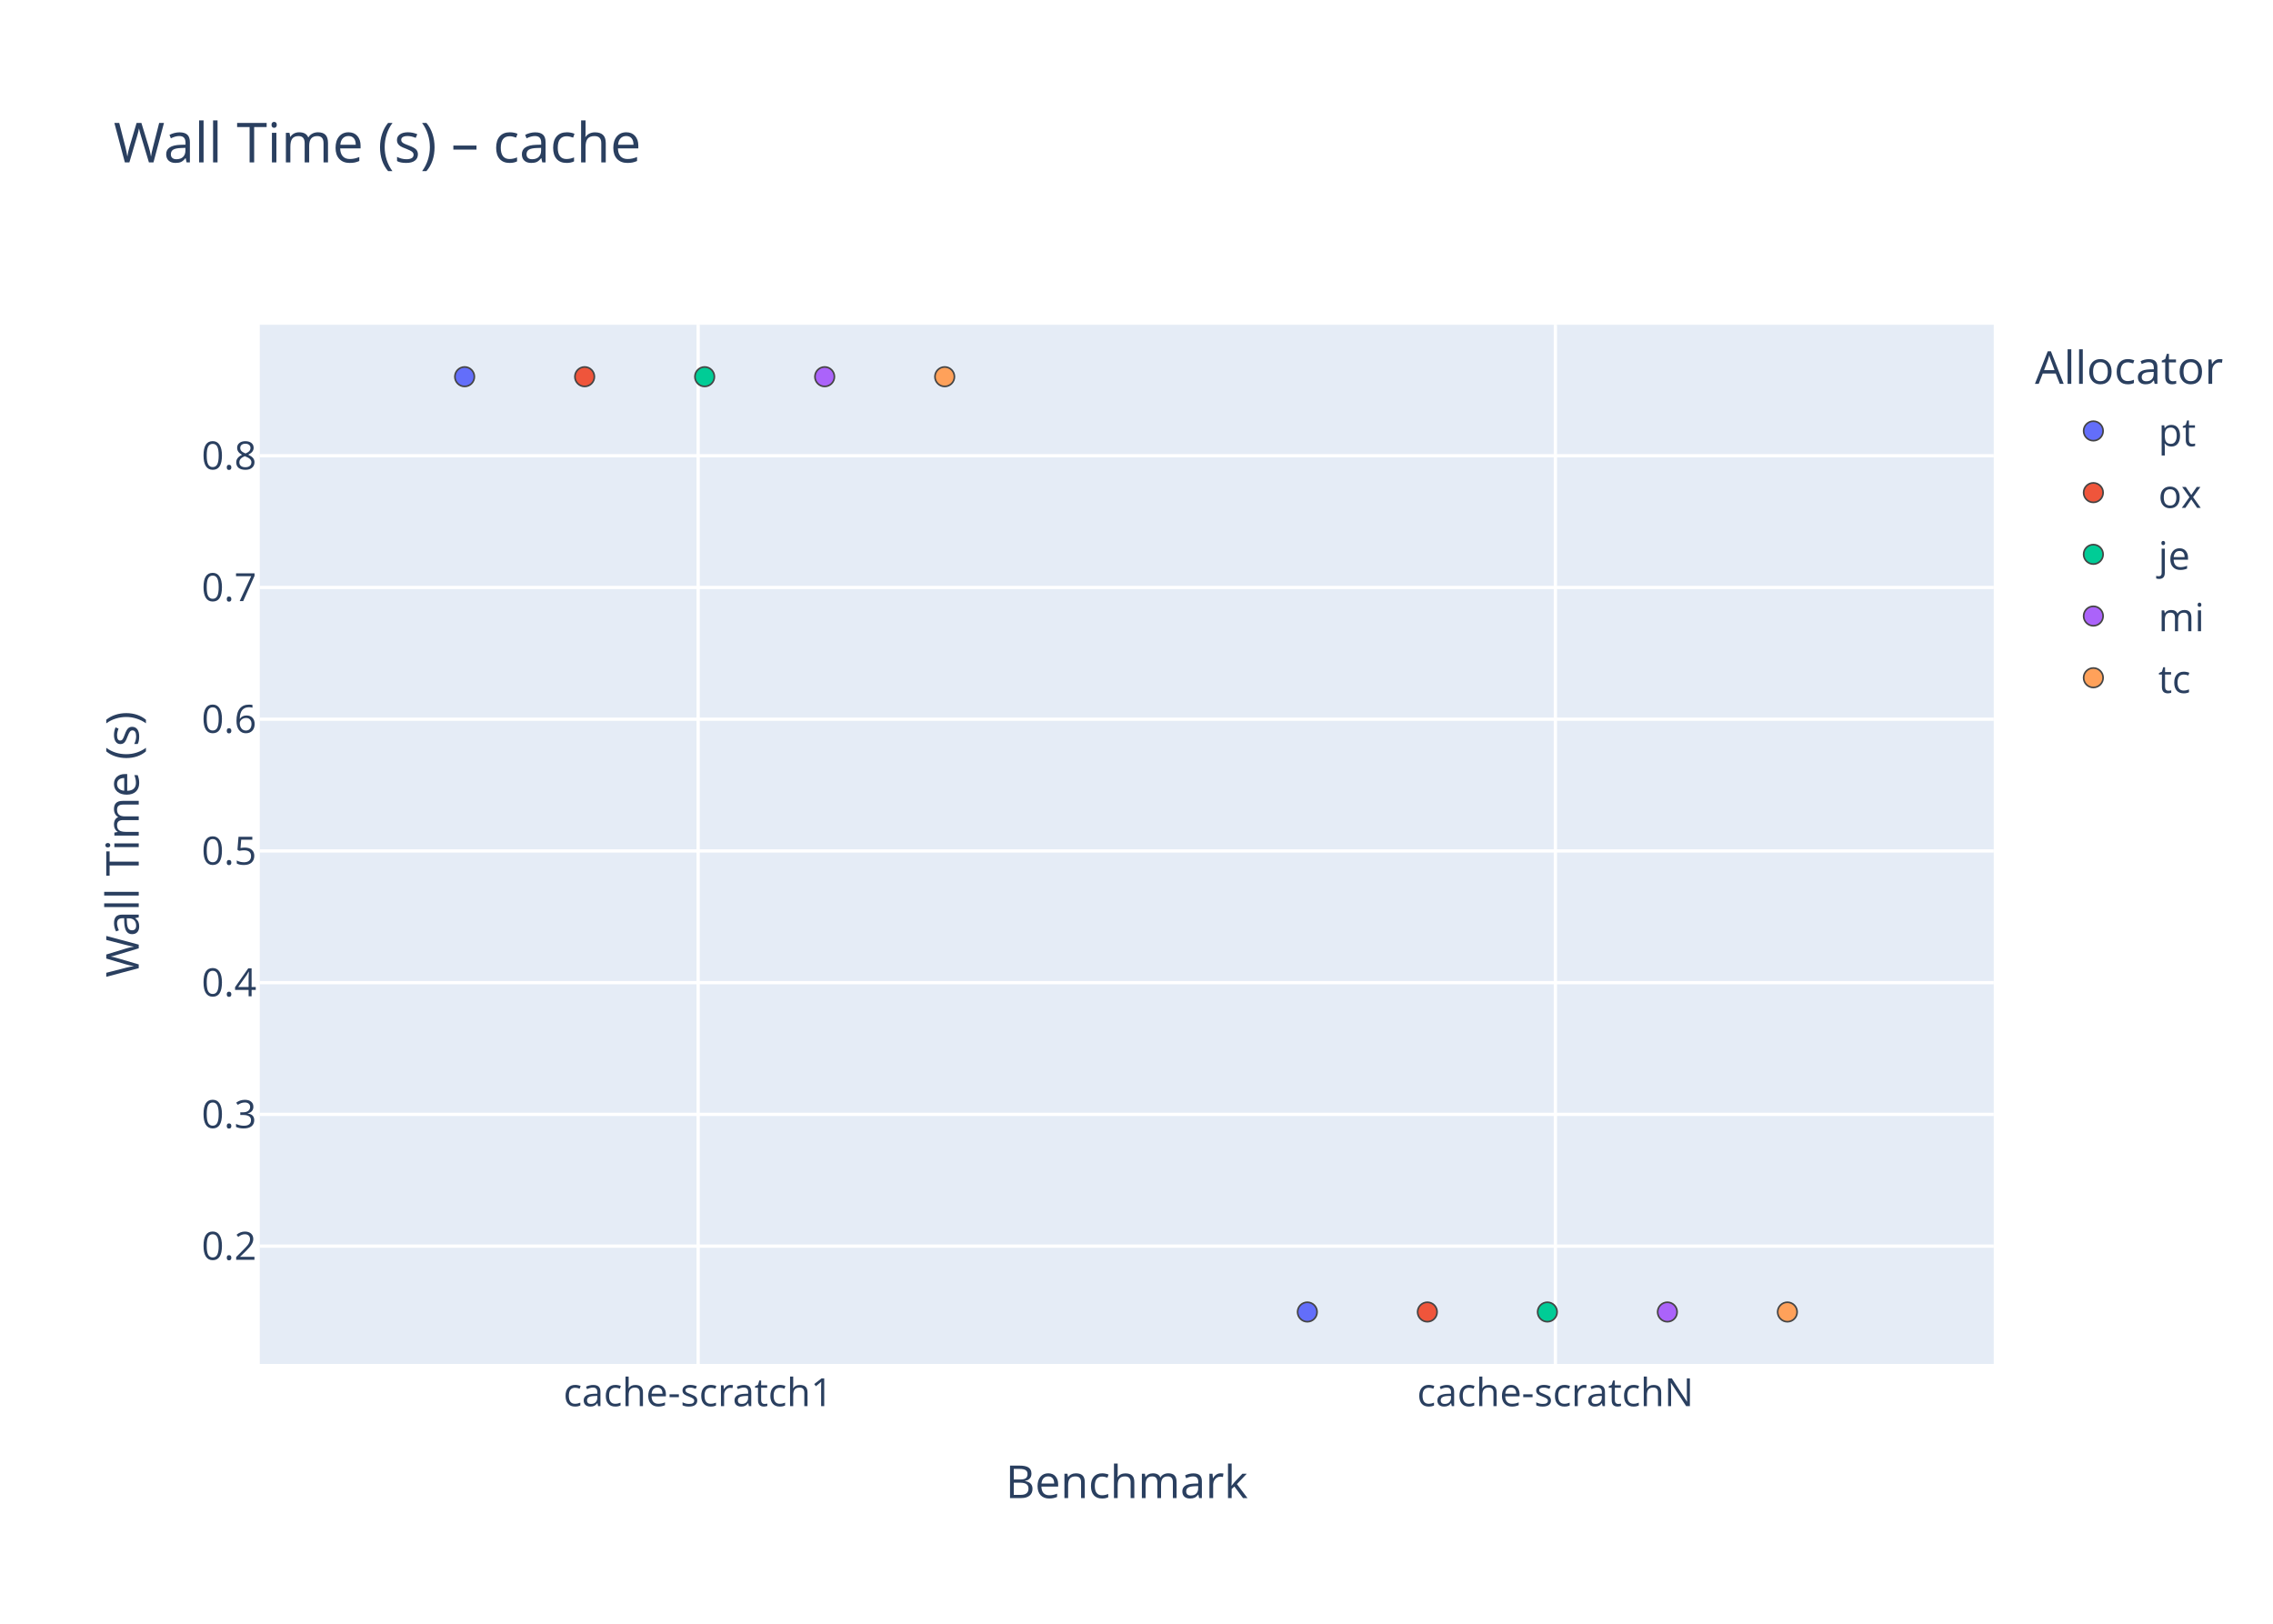
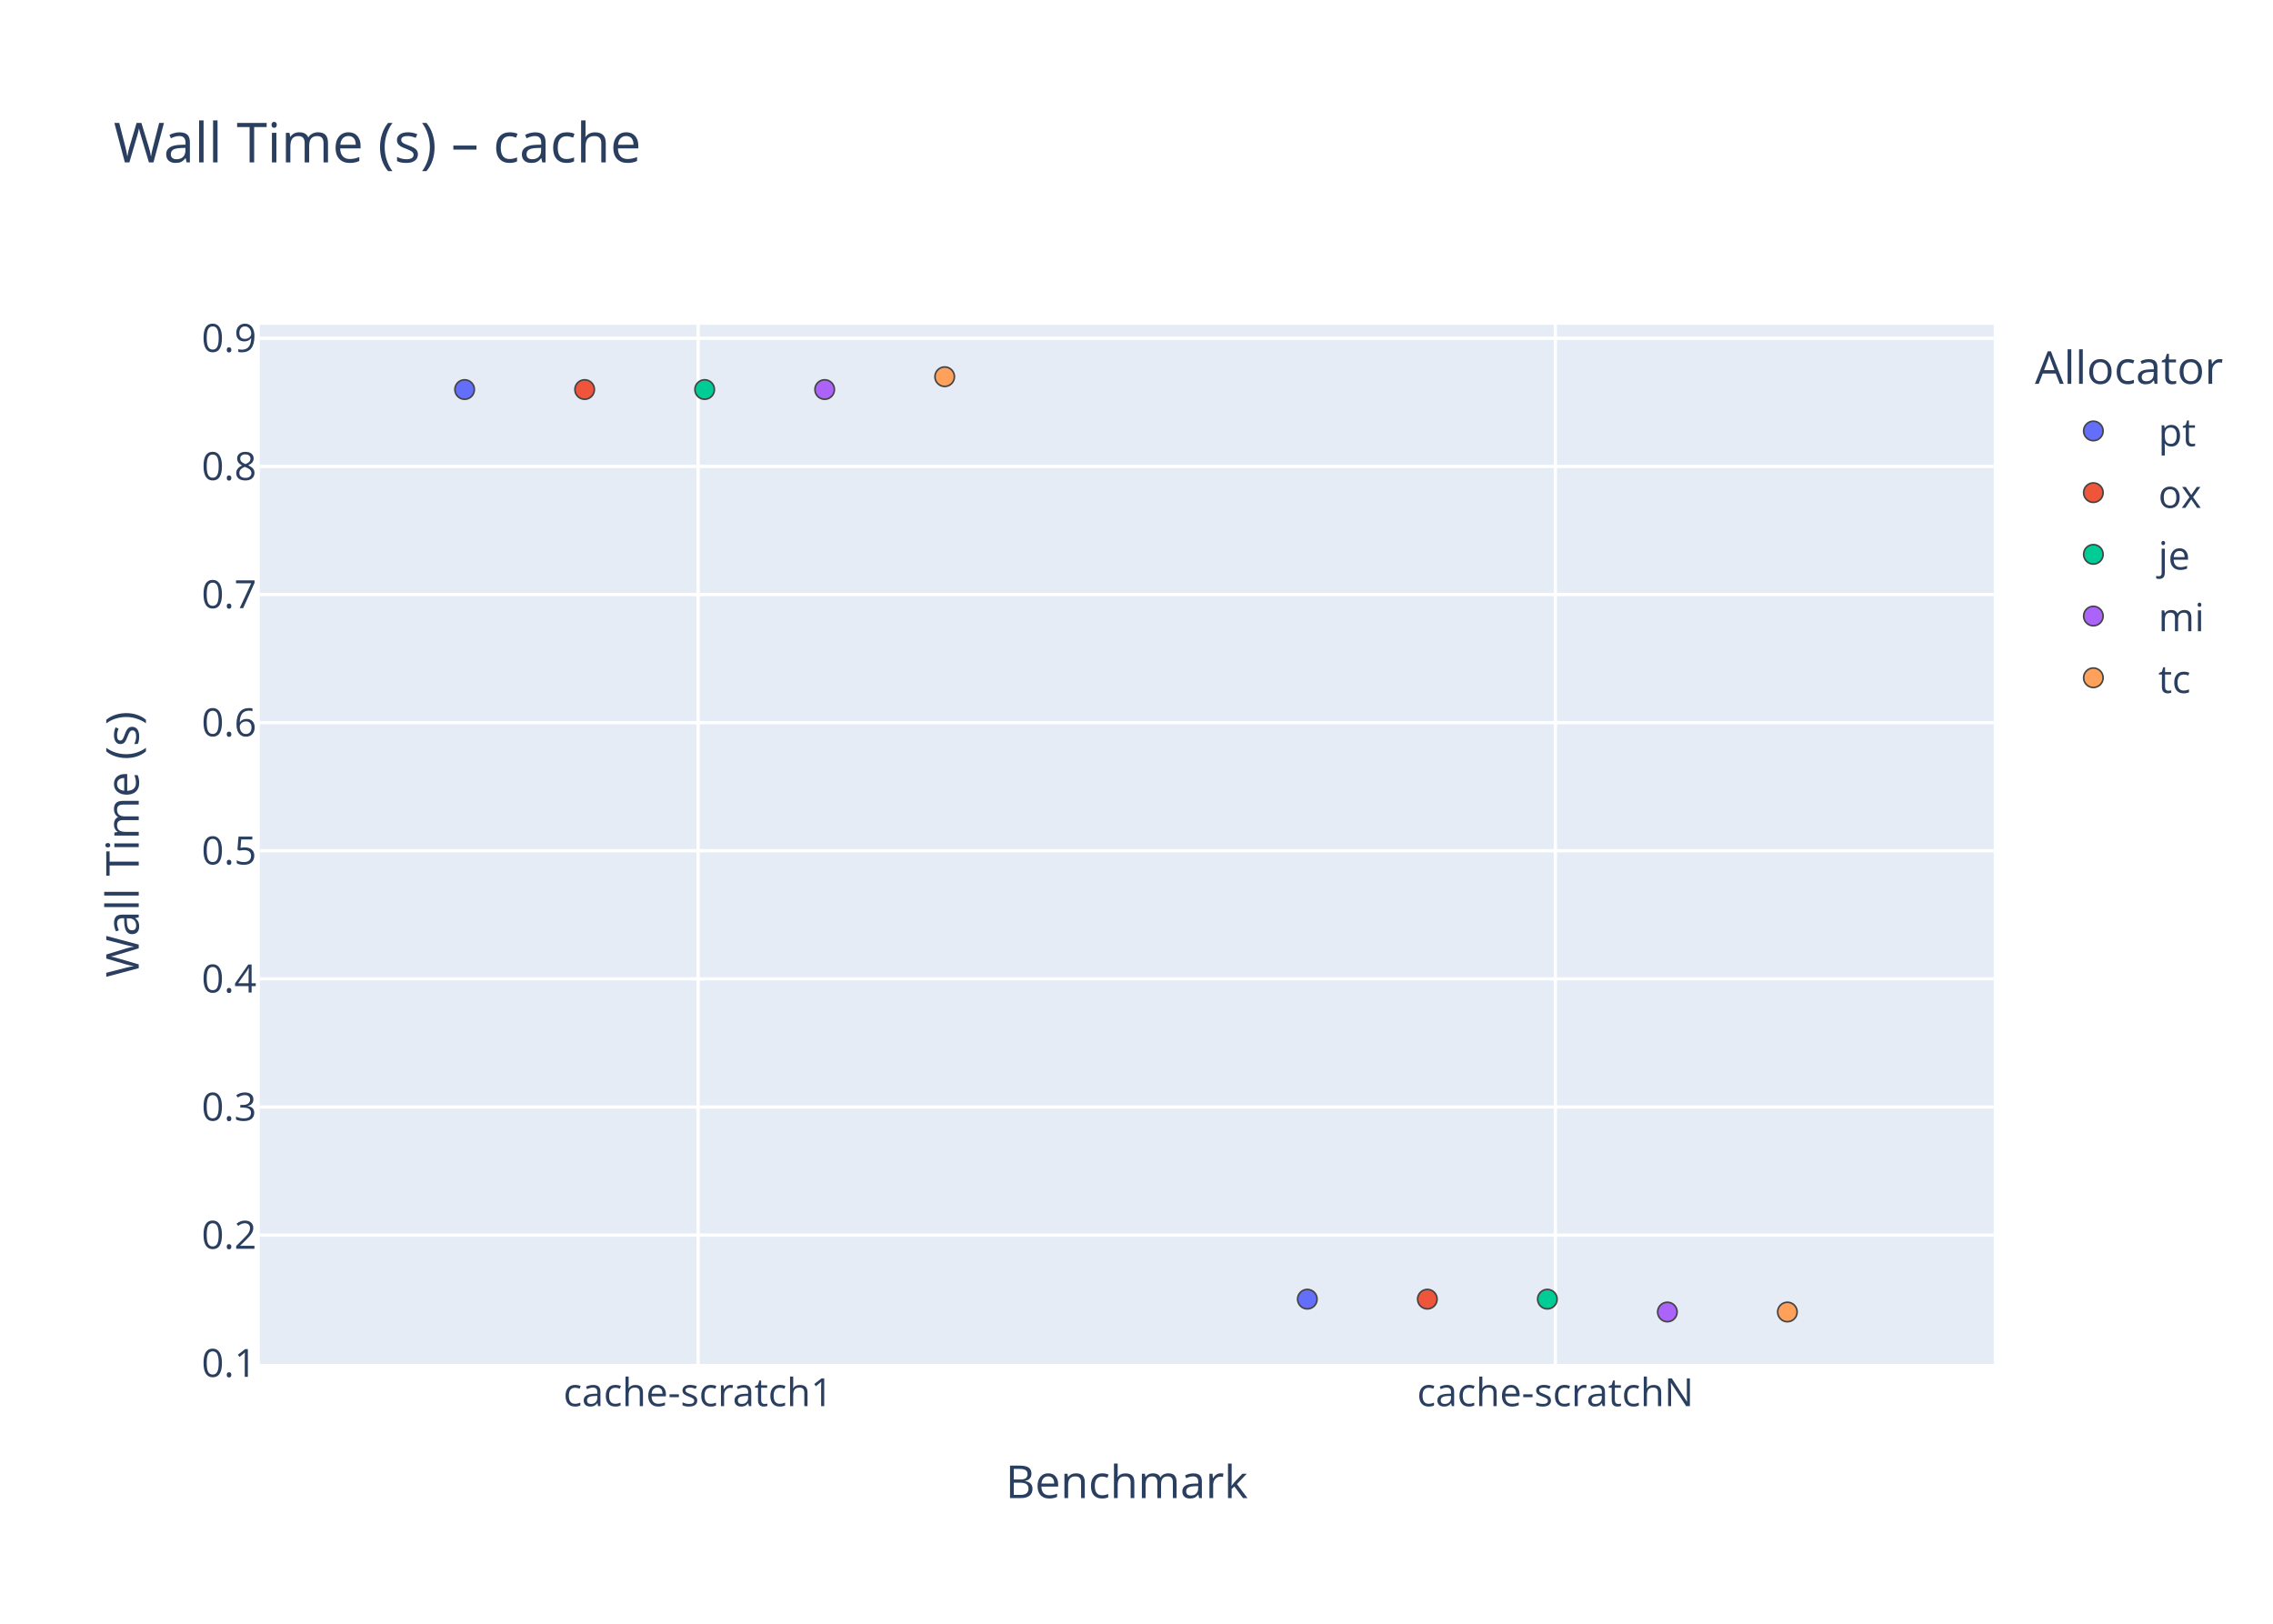
<svg xmlns="http://www.w3.org/2000/svg" class="main-svg" width="700" height="500" style="" viewBox="0 0 700 500">
  <rect x="0" y="0" width="700" height="500" style="fill: rgb(255, 255, 255); fill-opacity: 1;" />
-   <defs id="defs-018baf">
+   <defs id="defs-c2ea52">
    <g class="clips">
-       <clipPath id="clip018bafxyplot" class="plotclip">
+       <clipPath id="clipc2ea52xyplot" class="plotclip">
        <rect width="534" height="320" />
      </clipPath>
-       <clipPath class="axesclip" id="clip018bafx">
+       <clipPath class="axesclip" id="clipc2ea52x">
        <rect x="80" y="0" width="534" height="500" />
      </clipPath>
-       <clipPath class="axesclip" id="clip018bafy">
+       <clipPath class="axesclip" id="clipc2ea52y">
        <rect x="0" y="100" width="700" height="320" />
      </clipPath>
-       <clipPath class="axesclip" id="clip018bafxy">
+       <clipPath class="axesclip" id="clipc2ea52xy">
        <rect x="80" y="100" width="534" height="320" />
      </clipPath>
    </g>
    <g class="gradients" />
    <g class="patterns" />
  </defs>
  <g class="bglayer">
    <rect class="bg" x="80" y="100" width="534" height="320" style="fill: rgb(229, 236, 246); fill-opacity: 1; stroke-width: 0;" />
  </g>
  <g class="layer-below">
    <g class="imagelayer" />
    <g class="shapelayer" />
  </g>
  <g class="cartesianlayer">
    <g class="subplot xy">
      <g class="layer-subplot">
        <g class="shapelayer" />
        <g class="imagelayer" />
      </g>
      <g class="minor-gridlayer">
        <g class="x" />
        <g class="y" />
      </g>
      <g class="gridlayer">
        <g class="x">
          <path class="xgrid crisp" transform="translate(215,0)" d="M0,100v320" style="stroke: rgb(255, 255, 255); stroke-opacity: 1; stroke-width: 1px;" />
          <path class="xgrid crisp" transform="translate(479,0)" d="M0,100v320" style="stroke: rgb(255, 255, 255); stroke-opacity: 1; stroke-width: 1px;" />
        </g>
        <g class="y">
-           <path class="ygrid crisp" transform="translate(0,383.72)" d="M80,0h534" style="stroke: rgb(255, 255, 255); stroke-opacity: 1; stroke-width: 1px;" />
-           <path class="ygrid crisp" transform="translate(0,343.15)" d="M80,0h534" style="stroke: rgb(255, 255, 255); stroke-opacity: 1; stroke-width: 1px;" />
-           <path class="ygrid crisp" transform="translate(0,302.59)" d="M80,0h534" style="stroke: rgb(255, 255, 255); stroke-opacity: 1; stroke-width: 1px;" />
-           <path class="ygrid crisp" transform="translate(0,262.03)" d="M80,0h534" style="stroke: rgb(255, 255, 255); stroke-opacity: 1; stroke-width: 1px;" />
-           <path class="ygrid crisp" transform="translate(0,221.46)" d="M80,0h534" style="stroke: rgb(255, 255, 255); stroke-opacity: 1; stroke-width: 1px;" />
-           <path class="ygrid crisp" transform="translate(0,180.9)" d="M80,0h534" style="stroke: rgb(255, 255, 255); stroke-opacity: 1; stroke-width: 1px;" />
-           <path class="ygrid crisp" transform="translate(0,140.34)" d="M80,0h534" style="stroke: rgb(255, 255, 255); stroke-opacity: 1; stroke-width: 1px;" />
+           <path class="ygrid crisp" transform="translate(0,380.33)" d="M80,0h534" style="stroke: rgb(255, 255, 255); stroke-opacity: 1; stroke-width: 1px;" />
+           <path class="ygrid crisp" transform="translate(0,340.88)" d="M80,0h534" style="stroke: rgb(255, 255, 255); stroke-opacity: 1; stroke-width: 1px;" />
+           <path class="ygrid crisp" transform="translate(0,301.42)" d="M80,0h534" style="stroke: rgb(255, 255, 255); stroke-opacity: 1; stroke-width: 1px;" />
+           <path class="ygrid crisp" transform="translate(0,261.97)" d="M80,0h534" style="stroke: rgb(255, 255, 255); stroke-opacity: 1; stroke-width: 1px;" />
+           <path class="ygrid crisp" transform="translate(0,222.52)" d="M80,0h534" style="stroke: rgb(255, 255, 255); stroke-opacity: 1; stroke-width: 1px;" />
+           <path class="ygrid crisp" transform="translate(0,183.07)" d="M80,0h534" style="stroke: rgb(255, 255, 255); stroke-opacity: 1; stroke-width: 1px;" />
+           <path class="ygrid crisp" transform="translate(0,143.62)" d="M80,0h534" style="stroke: rgb(255, 255, 255); stroke-opacity: 1; stroke-width: 1px;" />
+           <path class="ygrid crisp" transform="translate(0,104.16)" d="M80,0h534" style="stroke: rgb(255, 255, 255); stroke-opacity: 1; stroke-width: 1px;" />
        </g>
      </g>
      <g class="zerolinelayer" />
      <g class="layer-between">
        <g class="shapelayer" />
        <g class="imagelayer" />
      </g>
      <path class="xlines-below" />
      <path class="ylines-below" />
      <g class="overlines-below" />
      <g class="xaxislayer-below" />
      <g class="yaxislayer-below" />
      <g class="overaxes-below" />
      <g class="overplot">
-         <g class="xy" transform="translate(80,100)" clip-path="url(#clip018bafxyplot)">
+         <g class="xy" transform="translate(80,100)" clip-path="url(#clipc2ea52xyplot)">
          <g class="boxlayer mlayer">
            <g class="trace boxes" style="opacity: 1;">
-               <path class="box" d="M48.14,16H74.02M48.14,16H74.02V16H48.14ZM61.08,16V16M61.08,16V16M54.61,16H67.55M54.61,16H67.55" style="vector-effect: none; stroke-width: 2px; stroke: rgb(255, 255, 255); stroke-opacity: 0; fill: rgb(255, 255, 255); fill-opacity: 0;" />
-               <path class="box" d="M312.14,304H338.02M312.14,304H338.02V304H312.14ZM325.08,304V304M325.08,304V304M318.61,304H331.55M318.61,304H331.55" style="vector-effect: none; stroke-width: 2px; stroke: rgb(255, 255, 255); stroke-opacity: 0; fill: rgb(255, 255, 255); fill-opacity: 0;" />
-               <g class="points">
-                 <path class="point" transform="translate(63.09,16)" d="M3,0A3,3 0 1,1 0,-3A3,3 0 0,1 3,0Z" style="opacity: 1; stroke-width: 0.5px; fill: rgb(99, 110, 250); fill-opacity: 1; stroke: rgb(68, 68, 68); stroke-opacity: 1;" />
-               </g>
-               <g class="points">
-                 <path class="point" transform="translate(322.61,304)" d="M3,0A3,3 0 1,1 0,-3A3,3 0 0,1 3,0Z" style="opacity: 1; stroke-width: 0.5px; fill: rgb(99, 110, 250); fill-opacity: 1; stroke: rgb(68, 68, 68); stroke-opacity: 1;" />
-               </g>
-             </g>
-             <g class="trace boxes" style="opacity: 1;">
-               <path class="box" d="M85.1,16H110.98M85.1,16H110.98V16H85.1ZM98.04,16V16M98.04,16V16M91.57,16H104.51M91.57,16H104.51" style="vector-effect: none; stroke-width: 2px; stroke: rgb(255, 255, 255); stroke-opacity: 0; fill: rgb(255, 255, 255); fill-opacity: 0;" />
-               <path class="box" d="M349.1,304H374.98M349.1,304H374.98V304H349.1ZM362.04,304V304M362.04,304V304M355.57,304H368.51M355.57,304H368.51" style="vector-effect: none; stroke-width: 2px; stroke: rgb(255, 255, 255); stroke-opacity: 0; fill: rgb(255, 255, 255); fill-opacity: 0;" />
-               <g class="points">
-                 <path class="point" transform="translate(100.05,16)" d="M3,0A3,3 0 1,1 0,-3A3,3 0 0,1 3,0Z" style="opacity: 1; stroke-width: 0.5px; fill: rgb(239, 85, 59); fill-opacity: 1; stroke: rgb(68, 68, 68); stroke-opacity: 1;" />
-               </g>
-               <g class="points">
-                 <path class="point" transform="translate(359.57,304)" d="M3,0A3,3 0 1,1 0,-3A3,3 0 0,1 3,0Z" style="opacity: 1; stroke-width: 0.5px; fill: rgb(239, 85, 59); fill-opacity: 1; stroke: rgb(68, 68, 68); stroke-opacity: 1;" />
-               </g>
-             </g>
-             <g class="trace boxes" style="opacity: 1;">
-               <path class="box" d="M122.06,16H147.94M122.06,16H147.94V16H122.06ZM135,16V16M135,16V16M128.53,16H141.47M128.53,16H141.47" style="vector-effect: none; stroke-width: 2px; stroke: rgb(255, 255, 255); stroke-opacity: 0; fill: rgb(255, 255, 255); fill-opacity: 0;" />
-               <path class="box" d="M386.06,304H411.94M386.06,304H411.94V304H386.06ZM399,304V304M399,304V304M392.53,304H405.47M392.53,304H405.47" style="vector-effect: none; stroke-width: 2px; stroke: rgb(255, 255, 255); stroke-opacity: 0; fill: rgb(255, 255, 255); fill-opacity: 0;" />
-               <g class="points">
-                 <path class="point" transform="translate(137.01,16)" d="M3,0A3,3 0 1,1 0,-3A3,3 0 0,1 3,0Z" style="opacity: 1; stroke-width: 0.5px; fill: rgb(0, 204, 150); fill-opacity: 1; stroke: rgb(68, 68, 68); stroke-opacity: 1;" />
-               </g>
-               <g class="points">
-                 <path class="point" transform="translate(396.53,304)" d="M3,0A3,3 0 1,1 0,-3A3,3 0 0,1 3,0Z" style="opacity: 1; stroke-width: 0.5px; fill: rgb(0, 204, 150); fill-opacity: 1; stroke: rgb(68, 68, 68); stroke-opacity: 1;" />
-               </g>
-             </g>
-             <g class="trace boxes" style="opacity: 1;">
-               <path class="box" d="M159.02,16H184.9M159.02,16H184.9V16H159.02ZM171.96,16V16M171.96,16V16M165.49,16H178.43M165.49,16H178.43" style="vector-effect: none; stroke-width: 2px; stroke: rgb(255, 255, 255); stroke-opacity: 0; fill: rgb(255, 255, 255); fill-opacity: 0;" />
+               <path class="box" d="M48.14,19.95H74.02M48.14,19.95H74.02V19.95H48.14ZM61.08,19.95V19.95M61.08,19.95V19.95M54.61,19.95H67.55M54.61,19.95H67.55" style="vector-effect: none; stroke-width: 2px; stroke: rgb(255, 255, 255); stroke-opacity: 0; fill: rgb(255, 255, 255); fill-opacity: 0;" />
+               <path class="box" d="M312.14,300.05H338.02M312.14,300.05H338.02V300.05H312.14ZM325.08,300.05V300.05M325.08,300.05V300.05M318.61,300.05H331.55M318.61,300.05H331.55" style="vector-effect: none; stroke-width: 2px; stroke: rgb(255, 255, 255); stroke-opacity: 0; fill: rgb(255, 255, 255); fill-opacity: 0;" />
+               <g class="points">
+                 <path class="point" transform="translate(63.09,19.95)" d="M3,0A3,3 0 1,1 0,-3A3,3 0 0,1 3,0Z" style="opacity: 1; stroke-width: 0.5px; fill: rgb(99, 110, 250); fill-opacity: 1; stroke: rgb(68, 68, 68); stroke-opacity: 1;" />
+               </g>
+               <g class="points">
+                 <path class="point" transform="translate(322.61,300.05)" d="M3,0A3,3 0 1,1 0,-3A3,3 0 0,1 3,0Z" style="opacity: 1; stroke-width: 0.5px; fill: rgb(99, 110, 250); fill-opacity: 1; stroke: rgb(68, 68, 68); stroke-opacity: 1;" />
+               </g>
+             </g>
+             <g class="trace boxes" style="opacity: 1;">
+               <path class="box" d="M85.1,19.95H110.98M85.1,19.95H110.98V19.95H85.1ZM98.04,19.95V19.95M98.04,19.95V19.95M91.57,19.95H104.51M91.57,19.95H104.51" style="vector-effect: none; stroke-width: 2px; stroke: rgb(255, 255, 255); stroke-opacity: 0; fill: rgb(255, 255, 255); fill-opacity: 0;" />
+               <path class="box" d="M349.1,300.05H374.98M349.1,300.05H374.98V300.05H349.1ZM362.04,300.05V300.05M362.04,300.05V300.05M355.57,300.05H368.51M355.57,300.05H368.51" style="vector-effect: none; stroke-width: 2px; stroke: rgb(255, 255, 255); stroke-opacity: 0; fill: rgb(255, 255, 255); fill-opacity: 0;" />
+               <g class="points">
+                 <path class="point" transform="translate(100.05,19.95)" d="M3,0A3,3 0 1,1 0,-3A3,3 0 0,1 3,0Z" style="opacity: 1; stroke-width: 0.5px; fill: rgb(239, 85, 59); fill-opacity: 1; stroke: rgb(68, 68, 68); stroke-opacity: 1;" />
+               </g>
+               <g class="points">
+                 <path class="point" transform="translate(359.57,300.05)" d="M3,0A3,3 0 1,1 0,-3A3,3 0 0,1 3,0Z" style="opacity: 1; stroke-width: 0.5px; fill: rgb(239, 85, 59); fill-opacity: 1; stroke: rgb(68, 68, 68); stroke-opacity: 1;" />
+               </g>
+             </g>
+             <g class="trace boxes" style="opacity: 1;">
+               <path class="box" d="M122.06,19.95H147.94M122.06,19.95H147.94V19.95H122.06ZM135,19.95V19.95M135,19.95V19.95M128.53,19.95H141.47M128.53,19.95H141.47" style="vector-effect: none; stroke-width: 2px; stroke: rgb(255, 255, 255); stroke-opacity: 0; fill: rgb(255, 255, 255); fill-opacity: 0;" />
+               <path class="box" d="M386.06,300.05H411.94M386.06,300.05H411.94V300.05H386.06ZM399,300.05V300.05M399,300.05V300.05M392.53,300.05H405.47M392.53,300.05H405.47" style="vector-effect: none; stroke-width: 2px; stroke: rgb(255, 255, 255); stroke-opacity: 0; fill: rgb(255, 255, 255); fill-opacity: 0;" />
+               <g class="points">
+                 <path class="point" transform="translate(137.01,19.95)" d="M3,0A3,3 0 1,1 0,-3A3,3 0 0,1 3,0Z" style="opacity: 1; stroke-width: 0.5px; fill: rgb(0, 204, 150); fill-opacity: 1; stroke: rgb(68, 68, 68); stroke-opacity: 1;" />
+               </g>
+               <g class="points">
+                 <path class="point" transform="translate(396.53,300.05)" d="M3,0A3,3 0 1,1 0,-3A3,3 0 0,1 3,0Z" style="opacity: 1; stroke-width: 0.5px; fill: rgb(0, 204, 150); fill-opacity: 1; stroke: rgb(68, 68, 68); stroke-opacity: 1;" />
+               </g>
+             </g>
+             <g class="trace boxes" style="opacity: 1;">
+               <path class="box" d="M159.02,19.95H184.9M159.02,19.95H184.9V19.95H159.02ZM171.96,19.95V19.95M171.96,19.95V19.95M165.49,19.95H178.43M165.49,19.95H178.43" style="vector-effect: none; stroke-width: 2px; stroke: rgb(255, 255, 255); stroke-opacity: 0; fill: rgb(255, 255, 255); fill-opacity: 0;" />
              <path class="box" d="M423.02,304H448.9M423.02,304H448.9V304H423.02ZM435.96,304V304M435.96,304V304M429.49,304H442.43M429.49,304H442.43" style="vector-effect: none; stroke-width: 2px; stroke: rgb(255, 255, 255); stroke-opacity: 0; fill: rgb(255, 255, 255); fill-opacity: 0;" />
              <g class="points">
-                 <path class="point" transform="translate(173.97,16)" d="M3,0A3,3 0 1,1 0,-3A3,3 0 0,1 3,0Z" style="opacity: 1; stroke-width: 0.5px; fill: rgb(171, 99, 250); fill-opacity: 1; stroke: rgb(68, 68, 68); stroke-opacity: 1;" />
+                 <path class="point" transform="translate(173.97,19.95)" d="M3,0A3,3 0 1,1 0,-3A3,3 0 0,1 3,0Z" style="opacity: 1; stroke-width: 0.5px; fill: rgb(171, 99, 250); fill-opacity: 1; stroke: rgb(68, 68, 68); stroke-opacity: 1;" />
              </g>
              <g class="points">
                <path class="point" transform="translate(433.49,304)" d="M3,0A3,3 0 1,1 0,-3A3,3 0 0,1 3,0Z" style="opacity: 1; stroke-width: 0.5px; fill: rgb(171, 99, 250); fill-opacity: 1; stroke: rgb(68, 68, 68); stroke-opacity: 1;" />
              </g>
            </g>
            <g class="trace boxes" style="opacity: 1;">
              <path class="box" d="M195.98,16H221.86M195.98,16H221.86V16H195.98ZM208.92,16V16M208.92,16V16M202.45,16H215.39M202.45,16H215.39" style="vector-effect: none; stroke-width: 2px; stroke: rgb(255, 255, 255); stroke-opacity: 0; fill: rgb(255, 255, 255); fill-opacity: 0;" />
              <path class="box" d="M459.98,304H485.86M459.98,304H485.86V304H459.98ZM472.92,304V304M472.92,304V304M466.45,304H479.39M466.45,304H479.39" style="vector-effect: none; stroke-width: 2px; stroke: rgb(255, 255, 255); stroke-opacity: 0; fill: rgb(255, 255, 255); fill-opacity: 0;" />
              <g class="points">
                <path class="point" transform="translate(210.93,16)" d="M3,0A3,3 0 1,1 0,-3A3,3 0 0,1 3,0Z" style="opacity: 1; stroke-width: 0.5px; fill: rgb(255, 161, 90); fill-opacity: 1; stroke: rgb(68, 68, 68); stroke-opacity: 1;" />
              </g>
              <g class="points">
                <path class="point" transform="translate(470.45,304)" d="M3,0A3,3 0 1,1 0,-3A3,3 0 0,1 3,0Z" style="opacity: 1; stroke-width: 0.5px; fill: rgb(255, 161, 90); fill-opacity: 1; stroke: rgb(68, 68, 68); stroke-opacity: 1;" />
              </g>
            </g>
          </g>
        </g>
      </g>
      <g class="zerolinelayer-above" />
      <path class="xlines-above crisp" d="M0,0" style="fill: none;" />
      <path class="ylines-above crisp" d="M0,0" style="fill: none;" />
      <g class="overlines-above" />
      <g class="xaxislayer-above">
        <g class="xtick">
          <text text-anchor="middle" x="0" y="433" transform="translate(215,0)" style="font-family: 'Open Sans', verdana, arial, sans-serif; font-size: 12px; fill: rgb(42, 63, 95); fill-opacity: 1; white-space: pre;">cache-scratch1</text>
        </g>
        <g class="xtick">
          <text text-anchor="middle" x="0" y="433" transform="translate(479,0)" style="font-family: 'Open Sans', verdana, arial, sans-serif; font-size: 12px; fill: rgb(42, 63, 95); fill-opacity: 1; white-space: pre;">cache-scratchN</text>
        </g>
      </g>
      <g class="yaxislayer-above">
        <g class="ytick">
-           <text text-anchor="end" x="79" y="4.2" transform="translate(0,383.72)" style="font-family: 'Open Sans', verdana, arial, sans-serif; font-size: 12px; fill: rgb(42, 63, 95); fill-opacity: 1; white-space: pre;">0.2</text>
-         </g>
-         <g class="ytick">
-           <text text-anchor="end" x="79" y="4.2" style="font-family: 'Open Sans', verdana, arial, sans-serif; font-size: 12px; fill: rgb(42, 63, 95); fill-opacity: 1; white-space: pre;" transform="translate(0,343.15)">0.3</text>
-         </g>
-         <g class="ytick">
-           <text text-anchor="end" x="79" y="4.2" style="font-family: 'Open Sans', verdana, arial, sans-serif; font-size: 12px; fill: rgb(42, 63, 95); fill-opacity: 1; white-space: pre;" transform="translate(0,302.59)">0.4</text>
-         </g>
-         <g class="ytick">
-           <text text-anchor="end" x="79" y="4.2" style="font-family: 'Open Sans', verdana, arial, sans-serif; font-size: 12px; fill: rgb(42, 63, 95); fill-opacity: 1; white-space: pre;" transform="translate(0,262.03)">0.5</text>
-         </g>
-         <g class="ytick">
-           <text text-anchor="end" x="79" y="4.2" style="font-family: 'Open Sans', verdana, arial, sans-serif; font-size: 12px; fill: rgb(42, 63, 95); fill-opacity: 1; white-space: pre;" transform="translate(0,221.46)">0.6</text>
-         </g>
-         <g class="ytick">
-           <text text-anchor="end" x="79" y="4.2" style="font-family: 'Open Sans', verdana, arial, sans-serif; font-size: 12px; fill: rgb(42, 63, 95); fill-opacity: 1; white-space: pre;" transform="translate(0,180.9)">0.7</text>
-         </g>
-         <g class="ytick">
-           <text text-anchor="end" x="79" y="4.2" style="font-family: 'Open Sans', verdana, arial, sans-serif; font-size: 12px; fill: rgb(42, 63, 95); fill-opacity: 1; white-space: pre;" transform="translate(0,140.34)">0.8</text>
+           <text text-anchor="end" x="79" y="4.2" transform="translate(0,419.78)" style="font-family: 'Open Sans', verdana, arial, sans-serif; font-size: 12px; fill: rgb(42, 63, 95); fill-opacity: 1; white-space: pre;">0.1</text>
+         </g>
+         <g class="ytick">
+           <text text-anchor="end" x="79" y="4.2" style="font-family: 'Open Sans', verdana, arial, sans-serif; font-size: 12px; fill: rgb(42, 63, 95); fill-opacity: 1; white-space: pre;" transform="translate(0,380.33)">0.2</text>
+         </g>
+         <g class="ytick">
+           <text text-anchor="end" x="79" y="4.2" style="font-family: 'Open Sans', verdana, arial, sans-serif; font-size: 12px; fill: rgb(42, 63, 95); fill-opacity: 1; white-space: pre;" transform="translate(0,340.88)">0.3</text>
+         </g>
+         <g class="ytick">
+           <text text-anchor="end" x="79" y="4.2" style="font-family: 'Open Sans', verdana, arial, sans-serif; font-size: 12px; fill: rgb(42, 63, 95); fill-opacity: 1; white-space: pre;" transform="translate(0,301.42)">0.4</text>
+         </g>
+         <g class="ytick">
+           <text text-anchor="end" x="79" y="4.2" style="font-family: 'Open Sans', verdana, arial, sans-serif; font-size: 12px; fill: rgb(42, 63, 95); fill-opacity: 1; white-space: pre;" transform="translate(0,261.97)">0.5</text>
+         </g>
+         <g class="ytick">
+           <text text-anchor="end" x="79" y="4.2" style="font-family: 'Open Sans', verdana, arial, sans-serif; font-size: 12px; fill: rgb(42, 63, 95); fill-opacity: 1; white-space: pre;" transform="translate(0,222.52)">0.6</text>
+         </g>
+         <g class="ytick">
+           <text text-anchor="end" x="79" y="4.2" style="font-family: 'Open Sans', verdana, arial, sans-serif; font-size: 12px; fill: rgb(42, 63, 95); fill-opacity: 1; white-space: pre;" transform="translate(0,183.07)">0.7</text>
+         </g>
+         <g class="ytick">
+           <text text-anchor="end" x="79" y="4.2" style="font-family: 'Open Sans', verdana, arial, sans-serif; font-size: 12px; fill: rgb(42, 63, 95); fill-opacity: 1; white-space: pre;" transform="translate(0,143.62)">0.8</text>
+         </g>
+         <g class="ytick">
+           <text text-anchor="end" x="79" y="4.2" style="font-family: 'Open Sans', verdana, arial, sans-serif; font-size: 12px; fill: rgb(42, 63, 95); fill-opacity: 1; white-space: pre;" transform="translate(0,104.16)">0.9</text>
        </g>
      </g>
      <g class="overaxes-above" />
    </g>
  </g>
  <g class="polarlayer" />
  <g class="smithlayer" />
  <g class="ternarylayer" />
  <g class="geolayer" />
  <g class="funnelarealayer" />
  <g class="pielayer" />
  <g class="iciclelayer" />
  <g class="treemaplayer" />
  <g class="sunburstlayer" />
  <g class="glimages" />
-   <defs id="topdefs-018baf">
+   <defs id="topdefs-c2ea52">
    <g class="clips" />
-     <clipPath id="legend018baf">
+     <clipPath id="legendc2ea52">
      <rect width="63" height="124" x="0" y="0" />
    </clipPath>
  </defs>
  <g class="layer-above">
    <g class="imagelayer" />
    <g class="shapelayer" />
  </g>
  <g class="infolayer">
    <g class="legend" pointer-events="all" transform="translate(624.68,100)">
      <rect class="bg" shape-rendering="crispEdges" style="stroke: rgb(68, 68, 68); stroke-opacity: 1; fill: rgb(255, 255, 255); fill-opacity: 1; stroke-width: 0px;" width="63" height="124" x="0" y="0" />
-       <g class="scrollbox" transform="" clip-path="url(#legend018baf)">
+       <g class="scrollbox" transform="" clip-path="url(#legendc2ea52)">
        <text class="legendtitletext" text-anchor="start" x="2" y="18.2" style="font-family: 'Open Sans', verdana, arial, sans-serif; font-size: 14px; fill: rgb(42, 63, 95); fill-opacity: 1; white-space: pre;">Allocator</text>
        <g class="groups" transform="">
          <g class="traces" transform="translate(0,32.7)" style="opacity: 1;">
            <text class="legendtext" text-anchor="start" x="40" y="4.68" style="font-family: 'Open Sans', verdana, arial, sans-serif; font-size: 12px; fill: rgb(42, 63, 95); fill-opacity: 1; white-space: pre;">pt</text>
            <g class="layers" style="opacity: 1;">
              <g class="legendfill" />
              <g class="legendlines" />
              <g class="legendsymbols">
                <g class="legendpoints">
                  <path class="legendbox" d="M3,0A3,3 0 1,1 0,-3A3,3 0 0,1 3,0Z" transform="translate(20,0)" style="opacity: 1; stroke-width: 0.5px; fill: rgb(99, 110, 250); fill-opacity: 1; stroke: rgb(68, 68, 68); stroke-opacity: 1;" />
                </g>
              </g>
            </g>
            <rect class="legendtoggle" x="0" y="-9.5" width="54.219" height="19" style="fill: rgb(0, 0, 0); fill-opacity: 0;" />
          </g>
        </g>
        <g class="groups" transform="">
          <g class="traces" transform="translate(0,51.7)" style="opacity: 1;">
            <text class="legendtext" text-anchor="start" x="40" y="4.68" style="font-family: 'Open Sans', verdana, arial, sans-serif; font-size: 12px; fill: rgb(42, 63, 95); fill-opacity: 1; white-space: pre;">ox</text>
            <g class="layers" style="opacity: 1;">
              <g class="legendfill" />
              <g class="legendlines" />
              <g class="legendsymbols">
                <g class="legendpoints">
                  <path class="legendbox" d="M3,0A3,3 0 1,1 0,-3A3,3 0 0,1 3,0Z" transform="translate(20,0)" style="opacity: 1; stroke-width: 0.5px; fill: rgb(239, 85, 59); fill-opacity: 1; stroke: rgb(68, 68, 68); stroke-opacity: 1;" />
                </g>
              </g>
            </g>
            <rect class="legendtoggle" x="0" y="-9.5" width="54.219" height="19" style="fill: rgb(0, 0, 0); fill-opacity: 0;" />
          </g>
        </g>
        <g class="groups" transform="">
          <g class="traces" transform="translate(0,70.7)" style="opacity: 1;">
            <text class="legendtext" text-anchor="start" x="40" y="4.68" style="font-family: 'Open Sans', verdana, arial, sans-serif; font-size: 12px; fill: rgb(42, 63, 95); fill-opacity: 1; white-space: pre;">je</text>
            <g class="layers" style="opacity: 1;">
              <g class="legendfill" />
              <g class="legendlines" />
              <g class="legendsymbols">
                <g class="legendpoints">
                  <path class="legendbox" d="M3,0A3,3 0 1,1 0,-3A3,3 0 0,1 3,0Z" transform="translate(20,0)" style="opacity: 1; stroke-width: 0.5px; fill: rgb(0, 204, 150); fill-opacity: 1; stroke: rgb(68, 68, 68); stroke-opacity: 1;" />
                </g>
              </g>
            </g>
            <rect class="legendtoggle" x="0" y="-9.5" width="54.219" height="19" style="fill: rgb(0, 0, 0); fill-opacity: 0;" />
          </g>
        </g>
        <g class="groups" transform="">
          <g class="traces" transform="translate(0,89.7)" style="opacity: 1;">
            <text class="legendtext" text-anchor="start" x="40" y="4.68" style="font-family: 'Open Sans', verdana, arial, sans-serif; font-size: 12px; fill: rgb(42, 63, 95); fill-opacity: 1; white-space: pre;">mi</text>
            <g class="layers" style="opacity: 1;">
              <g class="legendfill" />
              <g class="legendlines" />
              <g class="legendsymbols">
                <g class="legendpoints">
                  <path class="legendbox" d="M3,0A3,3 0 1,1 0,-3A3,3 0 0,1 3,0Z" transform="translate(20,0)" style="opacity: 1; stroke-width: 0.5px; fill: rgb(171, 99, 250); fill-opacity: 1; stroke: rgb(68, 68, 68); stroke-opacity: 1;" />
                </g>
              </g>
            </g>
            <rect class="legendtoggle" x="0" y="-9.5" width="54.219" height="19" style="fill: rgb(0, 0, 0); fill-opacity: 0;" />
          </g>
        </g>
        <g class="groups" transform="">
          <g class="traces" transform="translate(0,108.7)" style="opacity: 1;">
            <text class="legendtext" text-anchor="start" x="40" y="4.68" style="font-family: 'Open Sans', verdana, arial, sans-serif; font-size: 12px; fill: rgb(42, 63, 95); fill-opacity: 1; white-space: pre;">tc</text>
            <g class="layers" style="opacity: 1;">
              <g class="legendfill" />
              <g class="legendlines" />
              <g class="legendsymbols">
                <g class="legendpoints">
                  <path class="legendbox" d="M3,0A3,3 0 1,1 0,-3A3,3 0 0,1 3,0Z" transform="translate(20,0)" style="opacity: 1; stroke-width: 0.5px; fill: rgb(255, 161, 90); fill-opacity: 1; stroke: rgb(68, 68, 68); stroke-opacity: 1;" />
                </g>
              </g>
            </g>
            <rect class="legendtoggle" x="0" y="-9.5" width="54.219" height="19" style="fill: rgb(0, 0, 0); fill-opacity: 0;" />
          </g>
        </g>
      </g>
      <rect class="scrollbar" rx="20" ry="3" width="0" height="0" style="fill: rgb(128, 139, 164); fill-opacity: 1;" x="0" y="0" />
    </g>
    <g class="g-gtitle">
      <text class="gtitle" x="35" y="50" text-anchor="start" dy="0em" style="opacity: 1; font-family: 'Open Sans', verdana, arial, sans-serif; font-size: 17px; fill: rgb(42, 63, 95); fill-opacity: 1; white-space: pre;">Wall Time (s) – cache</text>
    </g>
    <g class="g-xtitle">
      <text class="xtitle" x="347" y="461.3" text-anchor="middle" style="opacity: 1; font-family: 'Open Sans', verdana, arial, sans-serif; font-size: 14px; fill: rgb(42, 63, 95); fill-opacity: 1; white-space: pre;">Benchmark</text>
    </g>
    <g class="g-ytitle">
      <text class="ytitle" transform="rotate(-90,42.725,260)" x="42.725" y="260" text-anchor="middle" style="opacity: 1; font-family: 'Open Sans', verdana, arial, sans-serif; font-size: 14px; fill: rgb(42, 63, 95); fill-opacity: 1; white-space: pre;">Wall Time (s)</text>
    </g>
  </g>
</svg>
